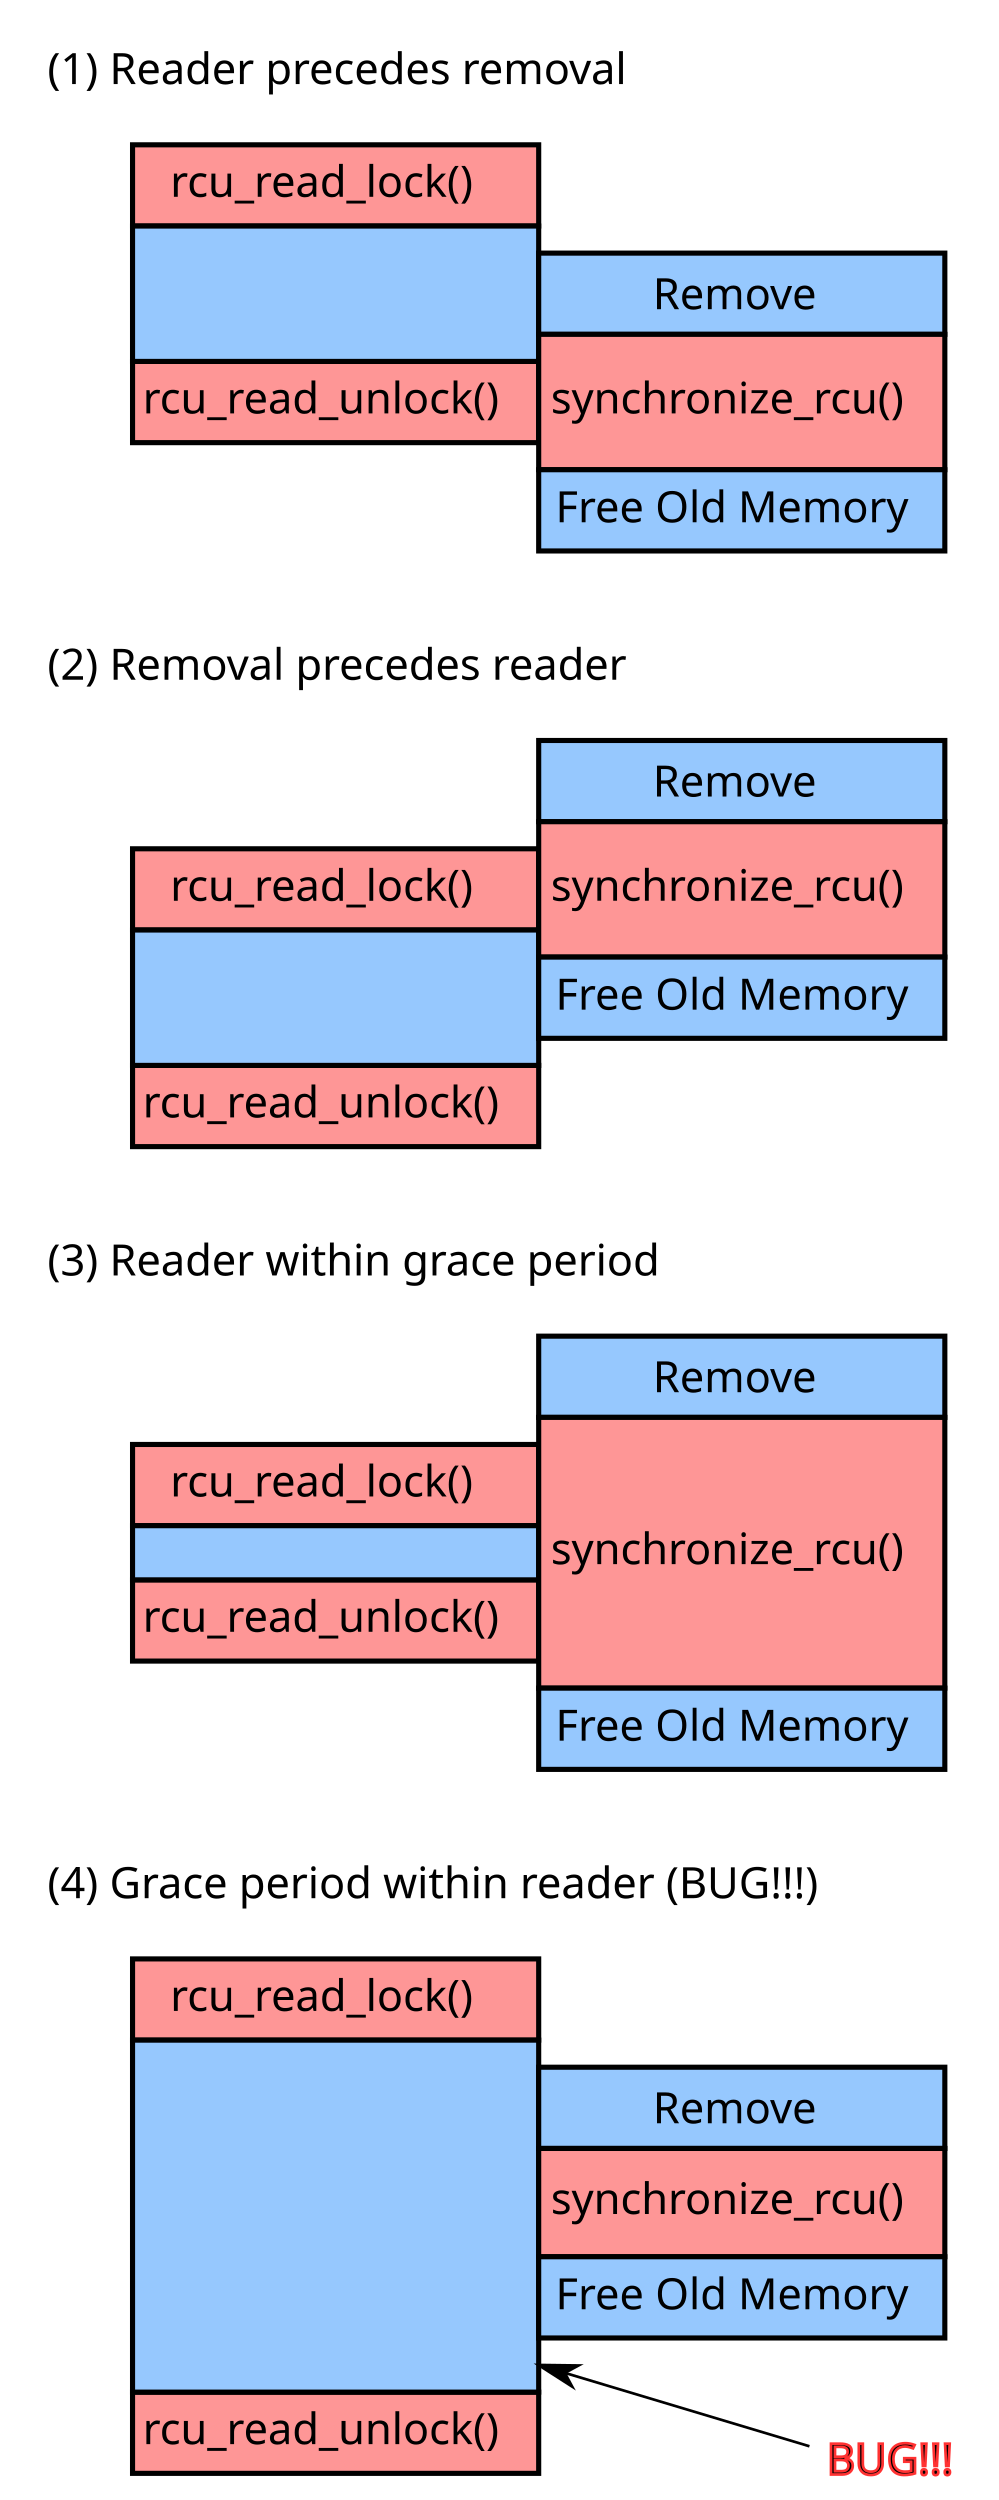
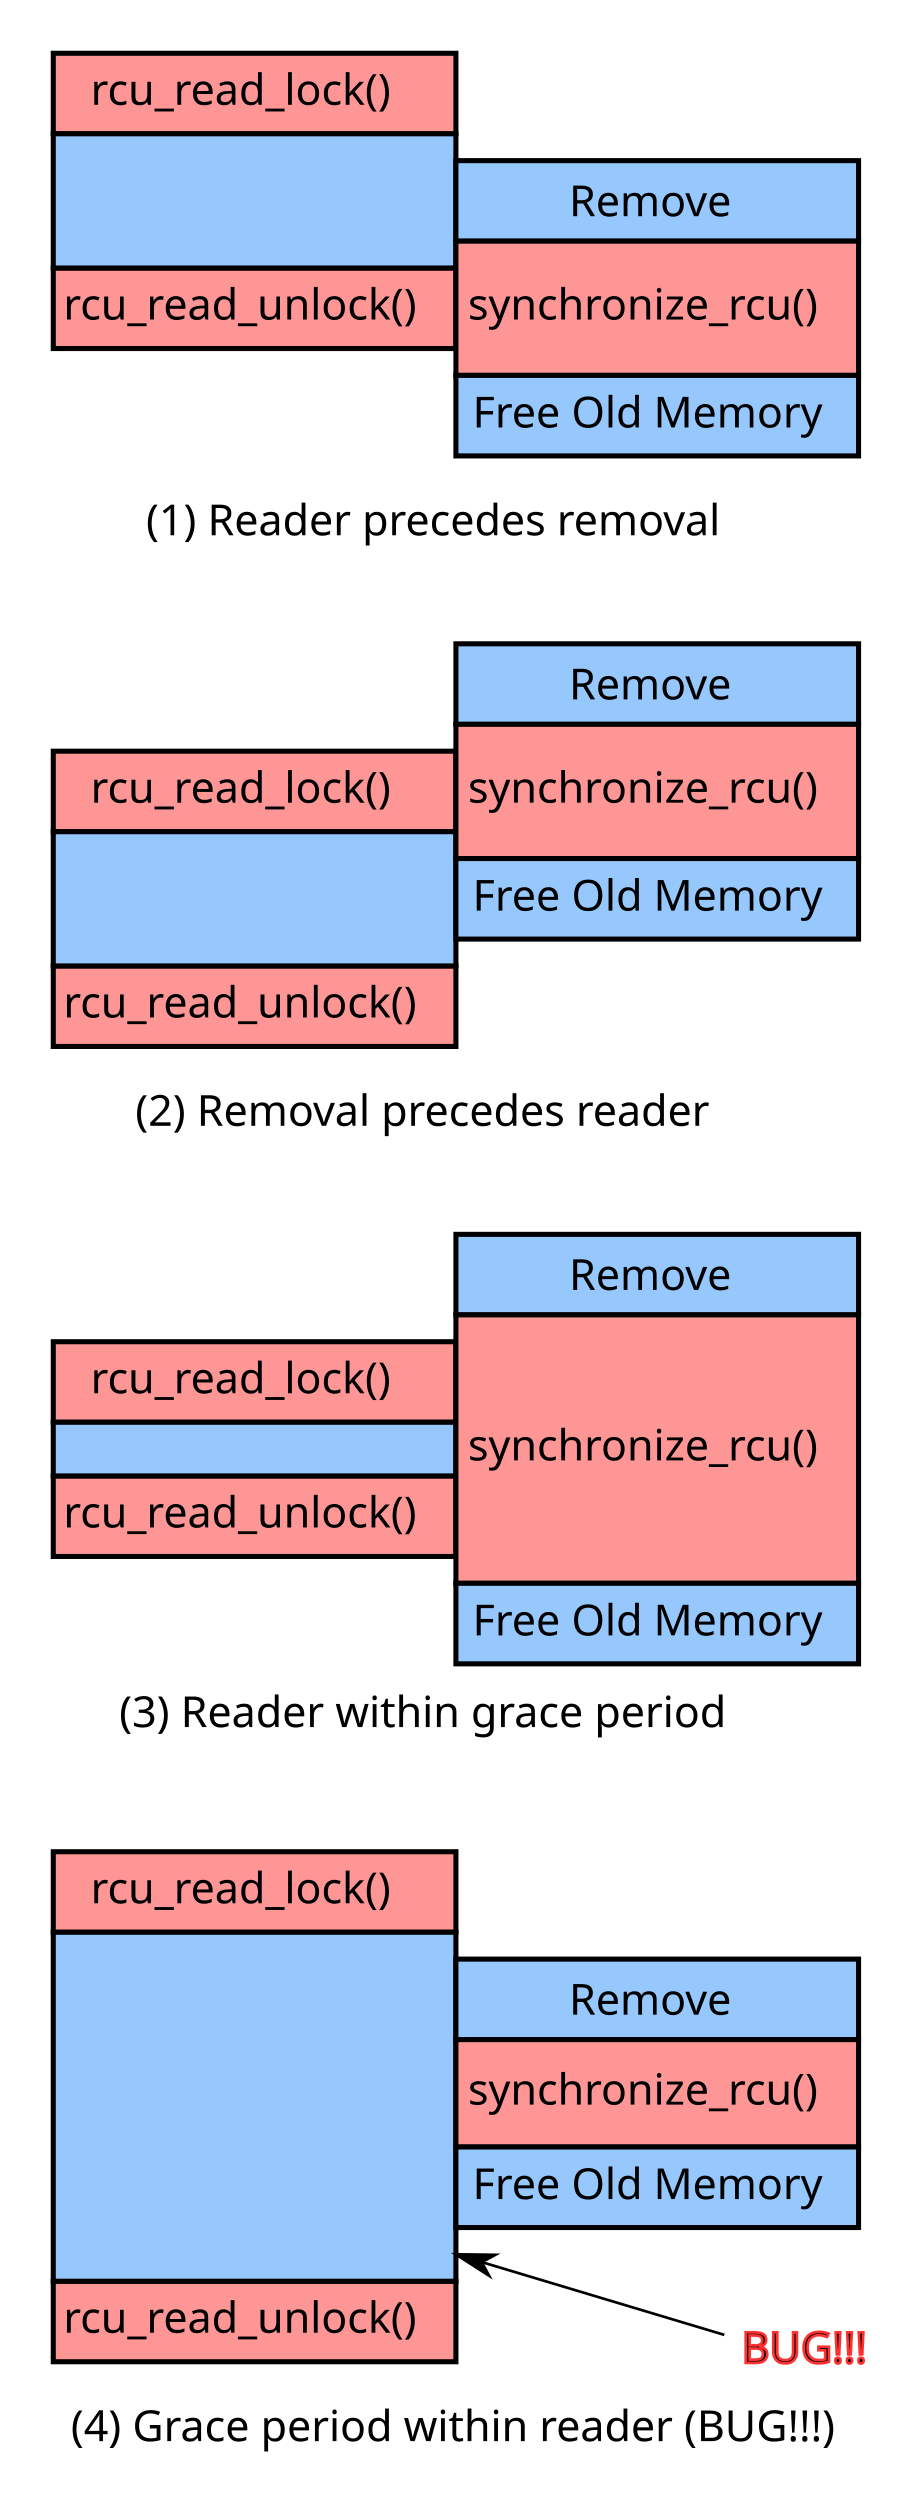
- <svg xmlns="http://www.w3.org/2000/svg" width="97.577mm" height="244.296mm" viewBox="0 0 97.577 244.296" version="1.1" id="svg8">
+ <svg xmlns="http://www.w3.org/2000/svg" width="90.755mm" height="246.419mm" viewBox="0 0 90.755 246.419" version="1.1" id="svg8">
  <defs id="defs2">
-     <marker orient="auto" refY="0.0" refX="0.0" id="Arrow1Lstart" style="overflow:visible">
-       <path id="path5011" d="M 0.0,0.0 L 5.0,-5.0 L -12.5,0.0 L 5.0,5.0 L 0.0,0.0 z " style="fill-rule:evenodd;stroke:#000000;stroke-width:1pt;stroke-opacity:1;fill:#000000;fill-opacity:1" transform="scale(0.8) translate(12.5,0)" />
+     <marker orient="auto" refY="0" refX="0" id="Arrow1Lstart" style="overflow:visible">
+       <path id="path5011" d="M 0,0 5,-5 -12.5,0 5,5 Z" style="fill:#000000;fill-opacity:1;fill-rule:evenodd;stroke:#000000;stroke-width:1pt;stroke-opacity:1" transform="matrix(0.8,0,0,0.8,10,0)" />
    </marker>
  </defs>
-   <g id="layer1" transform="translate(2.368341,-5.036932)">
-     <text xml:space="preserve" style="font-style:normal;font-variant:normal;font-weight:normal;font-stretch:normal;font-size:4.233px;line-height:1.25;font-family:sans-serif;-inkscape-font-specification:'sans-serif, Normal';font-variant-ligatures:normal;font-variant-caps:normal;font-variant-numeric:normal;font-feature-settings:normal;text-align:start;letter-spacing:0px;word-spacing:0px;writing-mode:lr-tb;text-anchor:start;fill:#000000;fill-opacity:1;stroke:none;stroke-width:0.265" x="2.268" y="13.253" id="text3773">
-       <tspan id="tspan3771" x="2.268" y="13.253" style="font-style:normal;font-variant:normal;font-weight:normal;font-stretch:normal;font-size:4.233px;font-family:sans-serif;-inkscape-font-specification:'sans-serif, Normal';font-variant-ligatures:normal;font-variant-caps:normal;font-variant-numeric:normal;font-feature-settings:normal;text-align:start;writing-mode:lr-tb;text-anchor:start;stroke-width:0.265">(1) Reader precedes removal</tspan>
+   <g id="layer1" transform="translate(-5.333329,-4.412496)">
+     <text xml:space="preserve" style="font-style:normal;font-variant:normal;font-weight:normal;font-stretch:normal;font-size:4.233px;line-height:1.25;font-family:sans-serif;-inkscape-font-specification:'sans-serif, Normal';font-variant-ligatures:normal;font-variant-caps:normal;font-variant-numeric:normal;font-feature-settings:normal;text-align:start;letter-spacing:0px;word-spacing:0px;writing-mode:lr-tb;text-anchor:start;fill:#000000;fill-opacity:1;stroke:none;stroke-width:0.265" x="19.73" y="57.174" id="text3773">
+       <tspan id="tspan3771" x="19.73" y="57.174" style="font-style:normal;font-variant:normal;font-weight:normal;font-stretch:normal;font-size:4.233px;font-family:sans-serif;-inkscape-font-specification:'sans-serif, Normal';font-variant-ligatures:normal;font-variant-caps:normal;font-variant-numeric:normal;font-feature-settings:normal;text-align:start;writing-mode:lr-tb;text-anchor:start;stroke-width:0.265">(1) Reader precedes removal</tspan>
    </text>
-     <g id="g4622" transform="translate(2.645833,-10.58333)">
+     <g id="g4622" transform="translate(2.645833,-20.10834)">
      <rect y="29.771" x="7.938" height="7.937" width="39.688" id="rect3797" style="fill:#fe9696;fill-opacity:1;stroke:#000000;stroke-width:0.5;stroke-linejoin:miter;stroke-miterlimit:4;stroke-dasharray:none;stroke-dashoffset:0;stroke-opacity:1" />
      <text id="text3777" y="34.849" x="11.62" style="font-style:normal;font-variant:normal;font-weight:normal;font-stretch:normal;font-size:4.233px;line-height:1.25;font-family:sans-serif;-inkscape-font-specification:'sans-serif, Normal';font-variant-ligatures:normal;font-variant-caps:normal;font-variant-numeric:normal;font-feature-settings:normal;text-align:start;letter-spacing:0px;word-spacing:0px;writing-mode:lr-tb;text-anchor:start;fill:#000000;fill-opacity:1;stroke:none;stroke-width:0.265" xml:space="preserve">
        <tspan style="font-style:normal;font-variant:normal;font-weight:normal;font-stretch:normal;font-size:4.233px;font-family:sans-serif;-inkscape-font-specification:'sans-serif, Normal';font-variant-ligatures:normal;font-variant-caps:normal;font-variant-numeric:normal;font-feature-settings:normal;text-align:start;writing-mode:lr-tb;text-anchor:start;stroke-width:0.265" y="34.849" x="11.62" id="tspan3775">rcu_read_lock()</tspan>
      </text>
    </g>
-     <g id="g4627" transform="translate(2.645833,-29.10416)">
+     <g id="g4627" transform="translate(2.645833,-38.62917)">
      <rect y="69.458" x="7.938" height="7.938" width="39.688" id="rect3797-2" style="fill:#fe9696;fill-opacity:1;stroke:#000000;stroke-width:0.5;stroke-linejoin:miter;stroke-miterlimit:4;stroke-dasharray:none;stroke-dashoffset:0;stroke-opacity:1" />
      <text id="text3777-5" y="74.536" x="8.933" style="font-style:normal;font-variant:normal;font-weight:normal;font-stretch:normal;font-size:4.233px;line-height:1.25;font-family:sans-serif;-inkscape-font-specification:'sans-serif, Normal';font-variant-ligatures:normal;font-variant-caps:normal;font-variant-numeric:normal;font-feature-settings:normal;text-align:start;letter-spacing:0px;word-spacing:0px;writing-mode:lr-tb;text-anchor:start;fill:#000000;fill-opacity:1;stroke:none;stroke-width:0.265" xml:space="preserve">
        <tspan style="font-style:normal;font-variant:normal;font-weight:normal;font-stretch:normal;font-size:4.233px;font-family:sans-serif;-inkscape-font-specification:'sans-serif, Normal';font-variant-ligatures:normal;font-variant-caps:normal;font-variant-numeric:normal;font-feature-settings:normal;text-align:start;writing-mode:lr-tb;text-anchor:start;stroke-width:0.265" y="74.536" x="8.933" id="tspan3775-5">rcu_read_unlock()</tspan>
      </text>
    </g>
-     <rect y="27.125" x="10.583" height="13.229" width="39.688" id="rect3797-6" style="fill:#96c8fe;fill-opacity:1;stroke:#000000;stroke-width:0.5;stroke-linejoin:miter;stroke-miterlimit:4;stroke-dasharray:none;stroke-dashoffset:0;stroke-opacity:1" />
-     <g transform="translate(42.33333,2.9382326e-6)" id="g4622-2">
+     <rect y="17.6" x="10.583" height="13.229" width="39.688" id="rect3797-6" style="fill:#96c8fe;fill-opacity:1;stroke:#000000;stroke-width:0.5;stroke-linejoin:miter;stroke-miterlimit:4;stroke-dasharray:none;stroke-dashoffset:0;stroke-opacity:1" />
+     <g transform="translate(42.33333,-9.524998)" id="g4622-2">
      <rect y="29.771" x="7.938" height="7.937" width="39.688" id="rect3797-5" style="fill:#96c8fe;fill-opacity:1;stroke:#000000;stroke-width:0.5;stroke-linejoin:miter;stroke-miterlimit:4;stroke-dasharray:none;stroke-dashoffset:0;stroke-opacity:1" />
      <text id="text3777-4" y="35.253" x="19.095" style="font-style:normal;font-variant:normal;font-weight:normal;font-stretch:normal;font-size:4.233px;line-height:1.25;font-family:sans-serif;-inkscape-font-specification:'sans-serif, Normal';font-variant-ligatures:normal;font-variant-caps:normal;font-variant-numeric:normal;font-feature-settings:normal;text-align:start;letter-spacing:0px;word-spacing:0px;writing-mode:lr-tb;text-anchor:start;fill:#000000;fill-opacity:1;stroke:none;stroke-width:0.265" xml:space="preserve">
        <tspan style="font-style:normal;font-variant:normal;font-weight:normal;font-stretch:normal;font-size:4.233px;font-family:sans-serif;-inkscape-font-specification:'sans-serif, Normal';font-variant-ligatures:normal;font-variant-caps:normal;font-variant-numeric:normal;font-feature-settings:normal;text-align:start;writing-mode:lr-tb;text-anchor:start;stroke-width:0.265" y="35.253" x="19.095" id="tspan3775-4">Remove</tspan>
      </text>
    </g>
-     <g id="g4627-5" transform="translate(42.33333,-34.39583)">
+     <g id="g4627-5" transform="translate(42.33333,-43.92083)">
      <rect y="72.104" x="7.938" height="13.229" width="39.688" id="rect3797-2-1" style="fill:#fe9696;fill-opacity:1;stroke:#000000;stroke-width:0.5;stroke-linejoin:miter;stroke-miterlimit:4;stroke-dasharray:none;stroke-dashoffset:0;stroke-opacity:1" />
      <text id="text3777-5-7" y="79.828" x="9.126" style="font-style:normal;font-variant:normal;font-weight:normal;font-stretch:normal;font-size:4.233px;line-height:1.25;font-family:sans-serif;-inkscape-font-specification:'sans-serif, Normal';font-variant-ligatures:normal;font-variant-caps:normal;font-variant-numeric:normal;font-feature-settings:normal;text-align:start;letter-spacing:0px;word-spacing:0px;writing-mode:lr-tb;text-anchor:start;fill:#000000;fill-opacity:1;stroke:none;stroke-width:0.265" xml:space="preserve">
        <tspan style="font-style:normal;font-variant:normal;font-weight:normal;font-stretch:normal;font-size:4.233px;font-family:sans-serif;-inkscape-font-specification:'sans-serif, Normal';font-variant-ligatures:normal;font-variant-caps:normal;font-variant-numeric:normal;font-feature-settings:normal;text-align:start;writing-mode:lr-tb;text-anchor:start;stroke-width:0.265" y="79.828" x="9.126" id="tspan3775-5-4">synchronize_rcu()</tspan>
      </text>
    </g>
-     <g transform="translate(39.6875,31.22084)" id="g4622-2-2">
+     <g transform="translate(39.6875,21.69583)" id="g4622-2-2">
      <rect y="19.717" x="10.583" height="7.938" width="39.688" id="rect3797-5-2" style="fill:#96c8fe;fill-opacity:1;stroke:#000000;stroke-width:0.5;stroke-linejoin:miter;stroke-miterlimit:4;stroke-dasharray:none;stroke-dashoffset:0;stroke-opacity:1" />
      <text id="text3777-4-6" y="24.853" x="12.229" style="font-style:normal;font-variant:normal;font-weight:normal;font-stretch:normal;font-size:4.233px;line-height:1.25;font-family:sans-serif;-inkscape-font-specification:'sans-serif, Normal';font-variant-ligatures:normal;font-variant-caps:normal;font-variant-numeric:normal;font-feature-settings:normal;text-align:start;letter-spacing:0px;word-spacing:0px;writing-mode:lr-tb;text-anchor:start;fill:#000000;fill-opacity:1;stroke:none;stroke-width:0.265" xml:space="preserve">
        <tspan style="font-style:normal;font-variant:normal;font-weight:normal;font-stretch:normal;font-size:4.233px;font-family:sans-serif;-inkscape-font-specification:'sans-serif, Normal';font-variant-ligatures:normal;font-variant-caps:normal;font-variant-numeric:normal;font-feature-settings:normal;text-align:start;writing-mode:lr-tb;text-anchor:start;stroke-width:0.265" y="24.853" x="12.229" id="tspan3775-4-4">Free Old Memory</tspan>
      </text>
    </g>
-     <text xml:space="preserve" style="font-style:normal;font-variant:normal;font-weight:normal;font-stretch:normal;font-size:4.233px;line-height:1.25;font-family:sans-serif;-inkscape-font-specification:'sans-serif, Normal';font-variant-ligatures:normal;font-variant-caps:normal;font-variant-numeric:normal;font-feature-settings:normal;text-align:start;letter-spacing:0px;word-spacing:0px;writing-mode:lr-tb;text-anchor:start;fill:#000000;fill-opacity:1;stroke:none;stroke-width:0.265" x="2.268" y="71.462" id="text3773-3">
-       <tspan id="tspan3771-3" x="2.268" y="71.462" style="font-style:normal;font-variant:normal;font-weight:normal;font-stretch:normal;font-size:4.233px;font-family:sans-serif;-inkscape-font-specification:'sans-serif, Normal';font-variant-ligatures:normal;font-variant-caps:normal;font-variant-numeric:normal;font-feature-settings:normal;text-align:start;writing-mode:lr-tb;text-anchor:start;stroke-width:0.265">(2) Removal precedes reader</tspan>
+     <text xml:space="preserve" style="font-style:normal;font-variant:normal;font-weight:normal;font-stretch:normal;font-size:4.233px;line-height:1.25;font-family:sans-serif;-inkscape-font-specification:'sans-serif, Normal';font-variant-ligatures:normal;font-variant-caps:normal;font-variant-numeric:normal;font-feature-settings:normal;text-align:start;letter-spacing:0px;word-spacing:0px;writing-mode:lr-tb;text-anchor:start;fill:#000000;fill-opacity:1;stroke:none;stroke-width:0.265" x="18.672" y="115.382" id="text3773-3">
+       <tspan id="tspan3771-3" x="18.672" y="115.382" style="font-style:normal;font-variant:normal;font-weight:normal;font-stretch:normal;font-size:4.233px;font-family:sans-serif;-inkscape-font-specification:'sans-serif, Normal';font-variant-ligatures:normal;font-variant-caps:normal;font-variant-numeric:normal;font-feature-settings:normal;text-align:start;writing-mode:lr-tb;text-anchor:start;stroke-width:0.265">(2) Removal precedes reader</tspan>
    </text>
-     <g id="g4622-7" transform="translate(2.645833,58.20833)">
+     <g id="g4622-7" transform="translate(2.645833,48.68333)">
      <rect y="29.771" x="7.938" height="7.937" width="39.688" id="rect3797-3" style="fill:#fe9696;fill-opacity:1;stroke:#000000;stroke-width:0.5;stroke-linejoin:miter;stroke-miterlimit:4;stroke-dasharray:none;stroke-dashoffset:0;stroke-opacity:1" />
      <text id="text3777-2" y="34.849" x="11.62" style="font-style:normal;font-variant:normal;font-weight:normal;font-stretch:normal;font-size:4.233px;line-height:1.25;font-family:sans-serif;-inkscape-font-specification:'sans-serif, Normal';font-variant-ligatures:normal;font-variant-caps:normal;font-variant-numeric:normal;font-feature-settings:normal;text-align:start;letter-spacing:0px;word-spacing:0px;writing-mode:lr-tb;text-anchor:start;fill:#000000;fill-opacity:1;stroke:none;stroke-width:0.265" xml:space="preserve">
        <tspan style="font-style:normal;font-variant:normal;font-weight:normal;font-stretch:normal;font-size:4.233px;font-family:sans-serif;-inkscape-font-specification:'sans-serif, Normal';font-variant-ligatures:normal;font-variant-caps:normal;font-variant-numeric:normal;font-feature-settings:normal;text-align:start;writing-mode:lr-tb;text-anchor:start;stroke-width:0.265" y="34.849" x="11.62" id="tspan3775-6">rcu_read_lock()</tspan>
      </text>
    </g>
-     <g id="g4627-52" transform="translate(2.645833,39.68751)">
+     <g id="g4627-52" transform="translate(2.645833,30.1625)">
      <rect y="69.458" x="7.938" height="7.938" width="39.688" id="rect3797-2-6" style="fill:#fe9696;fill-opacity:1;stroke:#000000;stroke-width:0.5;stroke-linejoin:miter;stroke-miterlimit:4;stroke-dasharray:none;stroke-dashoffset:0;stroke-opacity:1" />
      <text id="text3777-5-5" y="74.536" x="8.933" style="font-style:normal;font-variant:normal;font-weight:normal;font-stretch:normal;font-size:4.233px;line-height:1.25;font-family:sans-serif;-inkscape-font-specification:'sans-serif, Normal';font-variant-ligatures:normal;font-variant-caps:normal;font-variant-numeric:normal;font-feature-settings:normal;text-align:start;letter-spacing:0px;word-spacing:0px;writing-mode:lr-tb;text-anchor:start;fill:#000000;fill-opacity:1;stroke:none;stroke-width:0.265" xml:space="preserve">
        <tspan style="font-style:normal;font-variant:normal;font-weight:normal;font-stretch:normal;font-size:4.233px;font-family:sans-serif;-inkscape-font-specification:'sans-serif, Normal';font-variant-ligatures:normal;font-variant-caps:normal;font-variant-numeric:normal;font-feature-settings:normal;text-align:start;writing-mode:lr-tb;text-anchor:start;stroke-width:0.265" y="74.536" x="8.933" id="tspan3775-5-8">rcu_read_unlock()</tspan>
      </text>
    </g>
-     <rect y="95.917" x="10.583" height="13.229" width="39.688" id="rect3797-6-7" style="fill:#96c8fe;fill-opacity:1;stroke:#000000;stroke-width:0.5;stroke-linejoin:miter;stroke-miterlimit:4;stroke-dasharray:none;stroke-dashoffset:0;stroke-opacity:1" />
-     <g transform="translate(42.33333,47.625)" id="g4622-2-9">
+     <rect y="86.392" x="10.583" height="13.229" width="39.688" id="rect3797-6-7" style="fill:#96c8fe;fill-opacity:1;stroke:#000000;stroke-width:0.5;stroke-linejoin:miter;stroke-miterlimit:4;stroke-dasharray:none;stroke-dashoffset:0;stroke-opacity:1" />
+     <g transform="translate(42.33333,38.09999)" id="g4622-2-9">
      <rect y="29.771" x="7.938" height="7.937" width="39.688" id="rect3797-5-6" style="fill:#96c8fe;fill-opacity:1;stroke:#000000;stroke-width:0.5;stroke-linejoin:miter;stroke-miterlimit:4;stroke-dasharray:none;stroke-dashoffset:0;stroke-opacity:1" />
      <text id="text3777-4-0" y="35.253" x="19.095" style="font-style:normal;font-variant:normal;font-weight:normal;font-stretch:normal;font-size:4.233px;line-height:1.25;font-family:sans-serif;-inkscape-font-specification:'sans-serif, Normal';font-variant-ligatures:normal;font-variant-caps:normal;font-variant-numeric:normal;font-feature-settings:normal;text-align:start;letter-spacing:0px;word-spacing:0px;writing-mode:lr-tb;text-anchor:start;fill:#000000;fill-opacity:1;stroke:none;stroke-width:0.265" xml:space="preserve">
        <tspan style="font-style:normal;font-variant:normal;font-weight:normal;font-stretch:normal;font-size:4.233px;font-family:sans-serif;-inkscape-font-specification:'sans-serif, Normal';font-variant-ligatures:normal;font-variant-caps:normal;font-variant-numeric:normal;font-feature-settings:normal;text-align:start;writing-mode:lr-tb;text-anchor:start;stroke-width:0.265" y="35.253" x="19.095" id="tspan3775-4-41">Remove</tspan>
      </text>
    </g>
-     <g id="g4627-5-0" transform="translate(42.33333,13.22917)">
+     <g id="g4627-5-0" transform="translate(42.33333,3.704168)">
      <rect y="72.104" x="7.938" height="13.229" width="39.688" id="rect3797-2-1-4" style="fill:#fe9696;fill-opacity:1;stroke:#000000;stroke-width:0.5;stroke-linejoin:miter;stroke-miterlimit:4;stroke-dasharray:none;stroke-dashoffset:0;stroke-opacity:1" />
      <text id="text3777-5-7-8" y="79.828" x="9.126" style="font-style:normal;font-variant:normal;font-weight:normal;font-stretch:normal;font-size:4.233px;line-height:1.25;font-family:sans-serif;-inkscape-font-specification:'sans-serif, Normal';font-variant-ligatures:normal;font-variant-caps:normal;font-variant-numeric:normal;font-feature-settings:normal;text-align:start;letter-spacing:0px;word-spacing:0px;writing-mode:lr-tb;text-anchor:start;fill:#000000;fill-opacity:1;stroke:none;stroke-width:0.265" xml:space="preserve">
        <tspan style="font-style:normal;font-variant:normal;font-weight:normal;font-stretch:normal;font-size:4.233px;font-family:sans-serif;-inkscape-font-specification:'sans-serif, Normal';font-variant-ligatures:normal;font-variant-caps:normal;font-variant-numeric:normal;font-feature-settings:normal;text-align:start;writing-mode:lr-tb;text-anchor:start;stroke-width:0.265" y="79.828" x="9.126" id="tspan3775-5-4-7">synchronize_rcu()</tspan>
      </text>
    </g>
-     <g transform="translate(39.6875,78.84583)" id="g4622-2-2-0">
+     <g transform="translate(39.6875,69.32083)" id="g4622-2-2-0">
      <rect y="19.717" x="10.583" height="7.938" width="39.688" id="rect3797-5-2-8" style="fill:#96c8fe;fill-opacity:1;stroke:#000000;stroke-width:0.5;stroke-linejoin:miter;stroke-miterlimit:4;stroke-dasharray:none;stroke-dashoffset:0;stroke-opacity:1" />
      <text id="text3777-4-6-6" y="24.853" x="12.229" style="font-style:normal;font-variant:normal;font-weight:normal;font-stretch:normal;font-size:4.233px;line-height:1.25;font-family:sans-serif;-inkscape-font-specification:'sans-serif, Normal';font-variant-ligatures:normal;font-variant-caps:normal;font-variant-numeric:normal;font-feature-settings:normal;text-align:start;letter-spacing:0px;word-spacing:0px;writing-mode:lr-tb;text-anchor:start;fill:#000000;fill-opacity:1;stroke:none;stroke-width:0.265" xml:space="preserve">
        <tspan style="font-style:normal;font-variant:normal;font-weight:normal;font-stretch:normal;font-size:4.233px;font-family:sans-serif;-inkscape-font-specification:'sans-serif, Normal';font-variant-ligatures:normal;font-variant-caps:normal;font-variant-numeric:normal;font-feature-settings:normal;text-align:start;writing-mode:lr-tb;text-anchor:start;stroke-width:0.265" y="24.853" x="12.229" id="tspan3775-4-4-2">Free Old Memory</tspan>
      </text>
    </g>
-     <text xml:space="preserve" style="font-style:normal;font-variant:normal;font-weight:normal;font-stretch:normal;font-size:4.233px;line-height:1.25;font-family:sans-serif;-inkscape-font-specification:'sans-serif, Normal';font-variant-ligatures:normal;font-variant-caps:normal;font-variant-numeric:normal;font-feature-settings:normal;text-align:start;letter-spacing:0px;word-spacing:0px;writing-mode:lr-tb;text-anchor:start;fill:#000000;fill-opacity:1;stroke:none;stroke-width:0.265" x="2.268" y="129.67" id="text3773-3-2">
-       <tspan id="tspan3771-3-8" x="2.268" y="129.67" style="font-style:normal;font-variant:normal;font-weight:normal;font-stretch:normal;font-size:4.233px;font-family:sans-serif;-inkscape-font-specification:'sans-serif, Normal';font-variant-ligatures:normal;font-variant-caps:normal;font-variant-numeric:normal;font-feature-settings:normal;text-align:start;writing-mode:lr-tb;text-anchor:start;stroke-width:0.265">(3) Reader within grace period</tspan>
+     <text xml:space="preserve" style="font-style:normal;font-variant:normal;font-weight:normal;font-stretch:normal;font-size:4.233px;line-height:1.25;font-family:sans-serif;-inkscape-font-specification:'sans-serif, Normal';font-variant-ligatures:normal;font-variant-caps:normal;font-variant-numeric:normal;font-feature-settings:normal;text-align:start;letter-spacing:0px;word-spacing:0px;writing-mode:lr-tb;text-anchor:start;fill:#000000;fill-opacity:1;stroke:none;stroke-width:0.265" x="17.085" y="174.649" id="text3773-3-2">
+       <tspan id="tspan3771-3-8" x="17.085" y="174.649" style="font-style:normal;font-variant:normal;font-weight:normal;font-stretch:normal;font-size:4.233px;font-family:sans-serif;-inkscape-font-specification:'sans-serif, Normal';font-variant-ligatures:normal;font-variant-caps:normal;font-variant-numeric:normal;font-feature-settings:normal;text-align:start;writing-mode:lr-tb;text-anchor:start;stroke-width:0.265">(3) Reader within grace period</tspan>
    </text>
-     <g id="g4622-7-3" transform="translate(2.645838,116.4167)">
+     <g id="g4622-7-3" transform="translate(2.645838,106.8916)">
      <rect y="29.771" x="7.938" height="7.937" width="39.688" id="rect3797-3-0" style="fill:#fe9696;fill-opacity:1;stroke:#000000;stroke-width:0.5;stroke-linejoin:miter;stroke-miterlimit:4;stroke-dasharray:none;stroke-dashoffset:0;stroke-opacity:1" />
      <text id="text3777-2-1" y="34.849" x="11.62" style="font-style:normal;font-variant:normal;font-weight:normal;font-stretch:normal;font-size:4.233px;line-height:1.25;font-family:sans-serif;-inkscape-font-specification:'sans-serif, Normal';font-variant-ligatures:normal;font-variant-caps:normal;font-variant-numeric:normal;font-feature-settings:normal;text-align:start;letter-spacing:0px;word-spacing:0px;writing-mode:lr-tb;text-anchor:start;fill:#000000;fill-opacity:1;stroke:none;stroke-width:0.265" xml:space="preserve">
        <tspan style="font-style:normal;font-variant:normal;font-weight:normal;font-stretch:normal;font-size:4.233px;font-family:sans-serif;-inkscape-font-specification:'sans-serif, Normal';font-variant-ligatures:normal;font-variant-caps:normal;font-variant-numeric:normal;font-feature-settings:normal;text-align:start;writing-mode:lr-tb;text-anchor:start;stroke-width:0.265" y="34.849" x="11.62" id="tspan3775-6-7">rcu_read_lock()</tspan>
      </text>
    </g>
-     <rect style="fill:#fe9696;fill-opacity:1;stroke:#000000;stroke-width:0.5;stroke-linejoin:miter;stroke-miterlimit:4;stroke-dasharray:none;stroke-dashoffset:0;stroke-opacity:1" id="rect3797-2-6-9" width="39.688" height="7.938" x="10.583" y="159.417" />
-     <text xml:space="preserve" style="font-style:normal;font-variant:normal;font-weight:normal;font-stretch:normal;font-size:4.233px;line-height:1.25;font-family:sans-serif;-inkscape-font-specification:'sans-serif, Normal';font-variant-ligatures:normal;font-variant-caps:normal;font-variant-numeric:normal;font-feature-settings:normal;text-align:start;letter-spacing:0px;word-spacing:0px;writing-mode:lr-tb;text-anchor:start;fill:#000000;fill-opacity:1;stroke:none;stroke-width:0.265" x="11.579" y="164.494" id="text3777-5-5-1">
-       <tspan id="tspan3775-5-8-5" x="11.579" y="164.494" style="font-style:normal;font-variant:normal;font-weight:normal;font-stretch:normal;font-size:4.233px;font-family:sans-serif;-inkscape-font-specification:'sans-serif, Normal';font-variant-ligatures:normal;font-variant-caps:normal;font-variant-numeric:normal;font-feature-settings:normal;text-align:start;writing-mode:lr-tb;text-anchor:start;stroke-width:0.265">rcu_read_unlock()</tspan>
+     <rect style="fill:#fe9696;fill-opacity:1;stroke:#000000;stroke-width:0.5;stroke-linejoin:miter;stroke-miterlimit:4;stroke-dasharray:none;stroke-dashoffset:0;stroke-opacity:1" id="rect3797-2-6-9" width="39.688" height="7.938" x="10.583" y="149.892" />
+     <text xml:space="preserve" style="font-style:normal;font-variant:normal;font-weight:normal;font-stretch:normal;font-size:4.233px;line-height:1.25;font-family:sans-serif;-inkscape-font-specification:'sans-serif, Normal';font-variant-ligatures:normal;font-variant-caps:normal;font-variant-numeric:normal;font-feature-settings:normal;text-align:start;letter-spacing:0px;word-spacing:0px;writing-mode:lr-tb;text-anchor:start;fill:#000000;fill-opacity:1;stroke:none;stroke-width:0.265" x="11.579" y="154.97" id="text3777-5-5-1">
+       <tspan id="tspan3775-5-8-5" x="11.579" y="154.97" style="font-style:normal;font-variant:normal;font-weight:normal;font-stretch:normal;font-size:4.233px;font-family:sans-serif;-inkscape-font-specification:'sans-serif, Normal';font-variant-ligatures:normal;font-variant-caps:normal;font-variant-numeric:normal;font-feature-settings:normal;text-align:start;writing-mode:lr-tb;text-anchor:start;stroke-width:0.265">rcu_read_unlock()</tspan>
    </text>
-     <text id="text3773-3-2-0" y="190.524" x="2.268" style="font-style:normal;font-variant:normal;font-weight:normal;font-stretch:normal;font-size:4.233px;line-height:1.25;font-family:sans-serif;-inkscape-font-specification:'sans-serif, Normal';font-variant-ligatures:normal;font-variant-caps:normal;font-variant-numeric:normal;font-feature-settings:normal;text-align:start;letter-spacing:0px;word-spacing:0px;writing-mode:lr-tb;text-anchor:start;fill:#000000;fill-opacity:1;stroke:none;stroke-width:0.265" xml:space="preserve">
-       <tspan style="font-style:normal;font-variant:normal;font-weight:normal;font-stretch:normal;font-size:4.233px;font-family:sans-serif;-inkscape-font-specification:'sans-serif, Normal';font-variant-ligatures:normal;font-variant-caps:normal;font-variant-numeric:normal;font-feature-settings:normal;text-align:start;writing-mode:lr-tb;text-anchor:start;stroke-width:0.265" y="190.524" x="2.268" id="tspan3771-3-8-1">(4) Grace period within reader (BUG!!!)</tspan>
+     <text id="text3773-3-2-0" y="245.028" x="12.322" style="font-style:normal;font-variant:normal;font-weight:normal;font-stretch:normal;font-size:4.233px;line-height:1.25;font-family:sans-serif;-inkscape-font-specification:'sans-serif, Normal';font-variant-ligatures:normal;font-variant-caps:normal;font-variant-numeric:normal;font-feature-settings:normal;text-align:start;letter-spacing:0px;word-spacing:0px;writing-mode:lr-tb;text-anchor:start;fill:#000000;fill-opacity:1;stroke:none;stroke-width:0.265" xml:space="preserve">
+       <tspan style="font-style:normal;font-variant:normal;font-weight:normal;font-stretch:normal;font-size:4.233px;font-family:sans-serif;-inkscape-font-specification:'sans-serif, Normal';font-variant-ligatures:normal;font-variant-caps:normal;font-variant-numeric:normal;font-feature-settings:normal;text-align:start;writing-mode:lr-tb;text-anchor:start;stroke-width:0.265" y="245.028" x="12.322" id="tspan3771-3-8-1">(4) Grace period within reader (BUG!!!)</tspan>
    </text>
-     <g transform="translate(2.645833,166.6875)" id="g4622-7-3-9">
+     <g transform="translate(2.645833,157.1624)" id="g4622-7-3-9">
      <rect style="fill:#fe9696;fill-opacity:1;stroke:#000000;stroke-width:0.5;stroke-linejoin:miter;stroke-miterlimit:4;stroke-dasharray:none;stroke-dashoffset:0;stroke-opacity:1" id="rect3797-3-0-6" width="39.688" height="7.937" x="7.938" y="29.771" />
      <text xml:space="preserve" style="font-style:normal;font-variant:normal;font-weight:normal;font-stretch:normal;font-size:4.233px;line-height:1.25;font-family:sans-serif;-inkscape-font-specification:'sans-serif, Normal';font-variant-ligatures:normal;font-variant-caps:normal;font-variant-numeric:normal;font-feature-settings:normal;text-align:start;letter-spacing:0px;word-spacing:0px;writing-mode:lr-tb;text-anchor:start;fill:#000000;fill-opacity:1;stroke:none;stroke-width:0.265" x="11.62" y="34.849" id="text3777-2-1-2">
        <tspan id="tspan3775-6-7-1" x="11.62" y="34.849" style="font-style:normal;font-variant:normal;font-weight:normal;font-stretch:normal;font-size:4.233px;font-family:sans-serif;-inkscape-font-specification:'sans-serif, Normal';font-variant-ligatures:normal;font-variant-caps:normal;font-variant-numeric:normal;font-feature-settings:normal;text-align:start;writing-mode:lr-tb;text-anchor:start;stroke-width:0.265">rcu_read_lock()</tspan>
      </text>
    </g>
-     <g id="g4988" transform="translate(4.1325887e-6,18.52084)">
+     <g id="g4988" transform="translate(4.1325887e-6,8.995839)">
      <rect y="220.271" x="10.583" height="7.938" width="39.688" id="rect3797-2-6-9-2" style="fill:#fe9696;fill-opacity:1;stroke:#000000;stroke-width:0.5;stroke-linejoin:miter;stroke-miterlimit:4;stroke-dasharray:none;stroke-dashoffset:0;stroke-opacity:1" />
      <text id="text3777-5-5-1-0" y="225.349" x="11.579" style="font-style:normal;font-variant:normal;font-weight:normal;font-stretch:normal;font-size:4.233px;line-height:1.25;font-family:sans-serif;-inkscape-font-specification:'sans-serif, Normal';font-variant-ligatures:normal;font-variant-caps:normal;font-variant-numeric:normal;font-feature-settings:normal;text-align:start;letter-spacing:0px;word-spacing:0px;writing-mode:lr-tb;text-anchor:start;fill:#000000;fill-opacity:1;stroke:none;stroke-width:0.265" xml:space="preserve">
        <tspan style="font-style:normal;font-variant:normal;font-weight:normal;font-stretch:normal;font-size:4.233px;font-family:sans-serif;-inkscape-font-specification:'sans-serif, Normal';font-variant-ligatures:normal;font-variant-caps:normal;font-variant-numeric:normal;font-feature-settings:normal;text-align:start;writing-mode:lr-tb;text-anchor:start;stroke-width:0.265" y="225.349" x="11.579" id="tspan3775-5-8-5-7">rcu_read_unlock()</tspan>
      </text>
    </g>
-     <rect style="fill:#96c8fe;fill-opacity:1;stroke:#000000;stroke-width:0.5;stroke-linejoin:miter;stroke-miterlimit:4;stroke-dasharray:none;stroke-dashoffset:0;stroke-opacity:1" id="rect3797-6-7-4-3" width="39.688" height="34.396" x="10.583" y="204.396" />
-     <g id="g4622-2-9-9-1" transform="translate(42.33333,177.2708)">
+     <rect style="fill:#96c8fe;fill-opacity:1;stroke:#000000;stroke-width:0.5;stroke-linejoin:miter;stroke-miterlimit:4;stroke-dasharray:none;stroke-dashoffset:0;stroke-opacity:1" id="rect3797-6-7-4-3" width="39.688" height="34.396" x="10.583" y="194.871" />
+     <g id="g4622-2-9-9-1" transform="translate(42.33333,167.7458)">
      <rect style="fill:#96c8fe;fill-opacity:1;stroke:#000000;stroke-width:0.5;stroke-linejoin:miter;stroke-miterlimit:4;stroke-dasharray:none;stroke-dashoffset:0;stroke-opacity:1" id="rect3797-5-6-2-1" width="39.688" height="7.937" x="7.938" y="29.771" />
      <text xml:space="preserve" style="font-style:normal;font-variant:normal;font-weight:normal;font-stretch:normal;font-size:4.233px;line-height:1.25;font-family:sans-serif;-inkscape-font-specification:'sans-serif, Normal';font-variant-ligatures:normal;font-variant-caps:normal;font-variant-numeric:normal;font-feature-settings:normal;text-align:start;letter-spacing:0px;word-spacing:0px;writing-mode:lr-tb;text-anchor:start;fill:#000000;fill-opacity:1;stroke:none;stroke-width:0.265" x="19.095" y="35.253" id="text3777-4-0-5-9">
        <tspan id="tspan3775-4-41-7-0" x="19.095" y="35.253" style="font-style:normal;font-variant:normal;font-weight:normal;font-stretch:normal;font-size:4.233px;font-family:sans-serif;-inkscape-font-specification:'sans-serif, Normal';font-variant-ligatures:normal;font-variant-caps:normal;font-variant-numeric:normal;font-feature-settings:normal;text-align:start;writing-mode:lr-tb;text-anchor:start;stroke-width:0.265">Remove</tspan>
      </text>
    </g>
-     <g transform="translate(42.33333,134.9375)" id="g4627-5-0-4-5">
+     <g transform="translate(42.33333,125.4124)" id="g4627-5-0-4-5">
      <rect style="fill:#fe9696;fill-opacity:1;stroke:#000000;stroke-width:0.5;stroke-linejoin:miter;stroke-miterlimit:4;stroke-dasharray:none;stroke-dashoffset:0;stroke-opacity:1" id="rect3797-2-1-4-9-6" width="39.688" height="10.583" x="7.938" y="80.042" />
      <text xml:space="preserve" style="font-style:normal;font-variant:normal;font-weight:normal;font-stretch:normal;font-size:4.233px;line-height:1.25;font-family:sans-serif;-inkscape-font-specification:'sans-serif, Normal';font-variant-ligatures:normal;font-variant-caps:normal;font-variant-numeric:normal;font-feature-settings:normal;text-align:start;letter-spacing:0px;word-spacing:0px;writing-mode:lr-tb;text-anchor:start;fill:#000000;fill-opacity:1;stroke:none;stroke-width:0.265" x="9.126" y="86.442" id="text3777-5-7-8-9-7">
        <tspan id="tspan3775-5-4-7-4-7" x="9.126" y="86.442" style="font-style:normal;font-variant:normal;font-weight:normal;font-stretch:normal;font-size:4.233px;font-family:sans-serif;-inkscape-font-specification:'sans-serif, Normal';font-variant-ligatures:normal;font-variant-caps:normal;font-variant-numeric:normal;font-feature-settings:normal;text-align:start;writing-mode:lr-tb;text-anchor:start;stroke-width:0.265">synchronize_rcu()</tspan>
      </text>
    </g>
-     <g id="g4622-2-2-0-5-4" transform="translate(39.6875,205.8458)">
+     <g id="g4622-2-2-0-5-4" transform="translate(39.6875,196.3208)">
      <rect style="fill:#96c8fe;fill-opacity:1;stroke:#000000;stroke-width:0.5;stroke-linejoin:miter;stroke-miterlimit:4;stroke-dasharray:none;stroke-dashoffset:0;stroke-opacity:1" id="rect3797-5-2-8-9-0" width="39.688" height="7.938" x="10.583" y="19.717" />
      <text xml:space="preserve" style="font-style:normal;font-variant:normal;font-weight:normal;font-stretch:normal;font-size:4.233px;line-height:1.25;font-family:sans-serif;-inkscape-font-specification:'sans-serif, Normal';font-variant-ligatures:normal;font-variant-caps:normal;font-variant-numeric:normal;font-feature-settings:normal;text-align:start;letter-spacing:0px;word-spacing:0px;writing-mode:lr-tb;text-anchor:start;fill:#000000;fill-opacity:1;stroke:none;stroke-width:0.265" x="12.229" y="24.853" id="text3777-4-6-6-3-6">
        <tspan id="tspan3775-4-4-2-5-4" x="12.229" y="24.853" style="font-style:normal;font-variant:normal;font-weight:normal;font-stretch:normal;font-size:4.233px;font-family:sans-serif;-inkscape-font-specification:'sans-serif, Normal';font-variant-ligatures:normal;font-variant-caps:normal;font-variant-numeric:normal;font-feature-settings:normal;text-align:start;writing-mode:lr-tb;text-anchor:start;stroke-width:0.265">Free Old Memory</tspan>
      </text>
    </g>
-     <rect y="154.125" x="10.583" height="5.292" width="39.688" id="rect3797-6-7-4" style="fill:#96c8fe;fill-opacity:1;stroke:#000000;stroke-width:0.5;stroke-linejoin:miter;stroke-miterlimit:4;stroke-dasharray:none;stroke-dashoffset:0;stroke-opacity:1" />
-     <g transform="translate(42.33334,105.8333)" id="g4622-2-9-9">
+     <rect y="144.6" x="10.583" height="5.292" width="39.688" id="rect3797-6-7-4" style="fill:#96c8fe;fill-opacity:1;stroke:#000000;stroke-width:0.5;stroke-linejoin:miter;stroke-miterlimit:4;stroke-dasharray:none;stroke-dashoffset:0;stroke-opacity:1" />
+     <g transform="translate(42.33334,96.3083)" id="g4622-2-9-9">
      <rect y="29.771" x="7.938" height="7.937" width="39.688" id="rect3797-5-6-2" style="fill:#96c8fe;fill-opacity:1;stroke:#000000;stroke-width:0.5;stroke-linejoin:miter;stroke-miterlimit:4;stroke-dasharray:none;stroke-dashoffset:0;stroke-opacity:1" />
      <text id="text3777-4-0-5" y="35.253" x="19.095" style="font-style:normal;font-variant:normal;font-weight:normal;font-stretch:normal;font-size:4.233px;line-height:1.25;font-family:sans-serif;-inkscape-font-specification:'sans-serif, Normal';font-variant-ligatures:normal;font-variant-caps:normal;font-variant-numeric:normal;font-feature-settings:normal;text-align:start;letter-spacing:0px;word-spacing:0px;writing-mode:lr-tb;text-anchor:start;fill:#000000;fill-opacity:1;stroke:none;stroke-width:0.265" xml:space="preserve">
        <tspan style="font-style:normal;font-variant:normal;font-weight:normal;font-stretch:normal;font-size:4.233px;font-family:sans-serif;-inkscape-font-specification:'sans-serif, Normal';font-variant-ligatures:normal;font-variant-caps:normal;font-variant-numeric:normal;font-feature-settings:normal;text-align:start;writing-mode:lr-tb;text-anchor:start;stroke-width:0.265" y="35.253" x="19.095" id="tspan3775-4-41-7">Remove</tspan>
      </text>
    </g>
-     <g id="g4627-5-0-4" transform="translate(42.33334,71.43751)">
+     <g id="g4627-5-0-4" transform="translate(42.33334,61.9125)">
      <rect y="72.104" x="7.938" height="26.458" width="39.687" id="rect3797-2-1-4-9" style="fill:#fe9696;fill-opacity:1;stroke:#000000;stroke-width:0.5;stroke-linejoin:miter;stroke-miterlimit:4;stroke-dasharray:none;stroke-dashoffset:0;stroke-opacity:1" />
      <text id="text3777-5-7-8-9" y="86.442" x="9.126" style="font-style:normal;font-variant:normal;font-weight:normal;font-stretch:normal;font-size:4.233px;line-height:1.25;font-family:sans-serif;-inkscape-font-specification:'sans-serif, Normal';font-variant-ligatures:normal;font-variant-caps:normal;font-variant-numeric:normal;font-feature-settings:normal;text-align:start;letter-spacing:0px;word-spacing:0px;writing-mode:lr-tb;text-anchor:start;fill:#000000;fill-opacity:1;stroke:none;stroke-width:0.265" xml:space="preserve">
        <tspan style="font-style:normal;font-variant:normal;font-weight:normal;font-stretch:normal;font-size:4.233px;font-family:sans-serif;-inkscape-font-specification:'sans-serif, Normal';font-variant-ligatures:normal;font-variant-caps:normal;font-variant-numeric:normal;font-feature-settings:normal;text-align:start;writing-mode:lr-tb;text-anchor:start;stroke-width:0.265" y="86.442" x="9.126" id="tspan3775-5-4-7-4">synchronize_rcu()</tspan>
      </text>
    </g>
-     <g transform="translate(39.6875,150.2833)" id="g4622-2-2-0-5">
+     <g transform="translate(39.6875,140.7583)" id="g4622-2-2-0-5">
      <rect y="19.717" x="10.583" height="7.938" width="39.688" id="rect3797-5-2-8-9" style="fill:#96c8fe;fill-opacity:1;stroke:#000000;stroke-width:0.5;stroke-linejoin:miter;stroke-miterlimit:4;stroke-dasharray:none;stroke-dashoffset:0;stroke-opacity:1" />
      <text id="text3777-4-6-6-3" y="24.853" x="12.229" style="font-style:normal;font-variant:normal;font-weight:normal;font-stretch:normal;font-size:4.233px;line-height:1.25;font-family:sans-serif;-inkscape-font-specification:'sans-serif, Normal';font-variant-ligatures:normal;font-variant-caps:normal;font-variant-numeric:normal;font-feature-settings:normal;text-align:start;letter-spacing:0px;word-spacing:0px;writing-mode:lr-tb;text-anchor:start;fill:#000000;fill-opacity:1;stroke:none;stroke-width:0.265" xml:space="preserve">
        <tspan style="font-style:normal;font-variant:normal;font-weight:normal;font-stretch:normal;font-size:4.233px;font-family:sans-serif;-inkscape-font-specification:'sans-serif, Normal';font-variant-ligatures:normal;font-variant-caps:normal;font-variant-numeric:normal;font-feature-settings:normal;text-align:start;writing-mode:lr-tb;text-anchor:start;stroke-width:0.265" y="24.853" x="12.229" id="tspan3775-4-4-2-5">Free Old Memory</tspan>
      </text>
    </g>
-     <path style="fill:none;stroke:#000000;stroke-width:0.265;stroke-linecap:butt;stroke-linejoin:miter;stroke-opacity:1;stroke-miterlimit:4;stroke-dasharray:none;marker-start:url(#Arrow1Lstart)" d="m 50.271,236.146 26.458,7.938" id="path5009" />
-     <text id="text3773-3-2-0-9" y="246.843" x="78.43" style="font-style:normal;font-variant:normal;font-weight:normal;font-stretch:normal;font-size:4.233px;line-height:1.25;font-family:sans-serif;-inkscape-font-specification:'sans-serif, Normal';font-variant-ligatures:normal;font-variant-caps:normal;font-variant-numeric:normal;font-feature-settings:normal;text-align:start;letter-spacing:0px;word-spacing:0px;writing-mode:lr-tb;text-anchor:start;fill:#000000;fill-opacity:1;stroke:#ff3232;stroke-width:0.265;stroke-opacity:1;" xml:space="preserve">
-       <tspan style="font-style:normal;font-variant:normal;font-weight:normal;font-stretch:normal;font-size:4.233px;font-family:sans-serif;-inkscape-font-specification:'sans-serif, Normal';font-variant-ligatures:normal;font-variant-caps:normal;font-variant-numeric:normal;font-feature-settings:normal;text-align:start;writing-mode:lr-tb;text-anchor:start;stroke-width:0.265;stroke:#ff3232;stroke-opacity:1;" y="246.843" x="78.43" id="tspan3771-3-8-1-6">BUG!!!</tspan>
+     <path style="fill:none;stroke:#000000;stroke-width:0.265;stroke-linecap:butt;stroke-linejoin:miter;stroke-miterlimit:4;stroke-dasharray:none;stroke-opacity:1;marker-start:url(#Arrow1Lstart)" d="m 50.271,226.621 26.458,7.938" id="path5009" />
+     <text id="text3773-3-2-0-9" y="237.318" x="78.43" style="font-style:normal;font-variant:normal;font-weight:normal;font-stretch:normal;font-size:4.233px;line-height:1.25;font-family:sans-serif;-inkscape-font-specification:'sans-serif, Normal';font-variant-ligatures:normal;font-variant-caps:normal;font-variant-numeric:normal;font-feature-settings:normal;text-align:start;letter-spacing:0px;word-spacing:0px;writing-mode:lr-tb;text-anchor:start;fill:#000000;fill-opacity:1;stroke:#ff3232;stroke-width:0.265;stroke-opacity:1" xml:space="preserve">
+       <tspan style="font-style:normal;font-variant:normal;font-weight:normal;font-stretch:normal;font-size:4.233px;font-family:sans-serif;-inkscape-font-specification:'sans-serif, Normal';font-variant-ligatures:normal;font-variant-caps:normal;font-variant-numeric:normal;font-feature-settings:normal;text-align:start;writing-mode:lr-tb;text-anchor:start;stroke:#ff3232;stroke-width:0.265;stroke-opacity:1" y="237.318" x="78.43" id="tspan3771-3-8-1-6">BUG!!!</tspan>
    </text>
  </g>
</svg>
